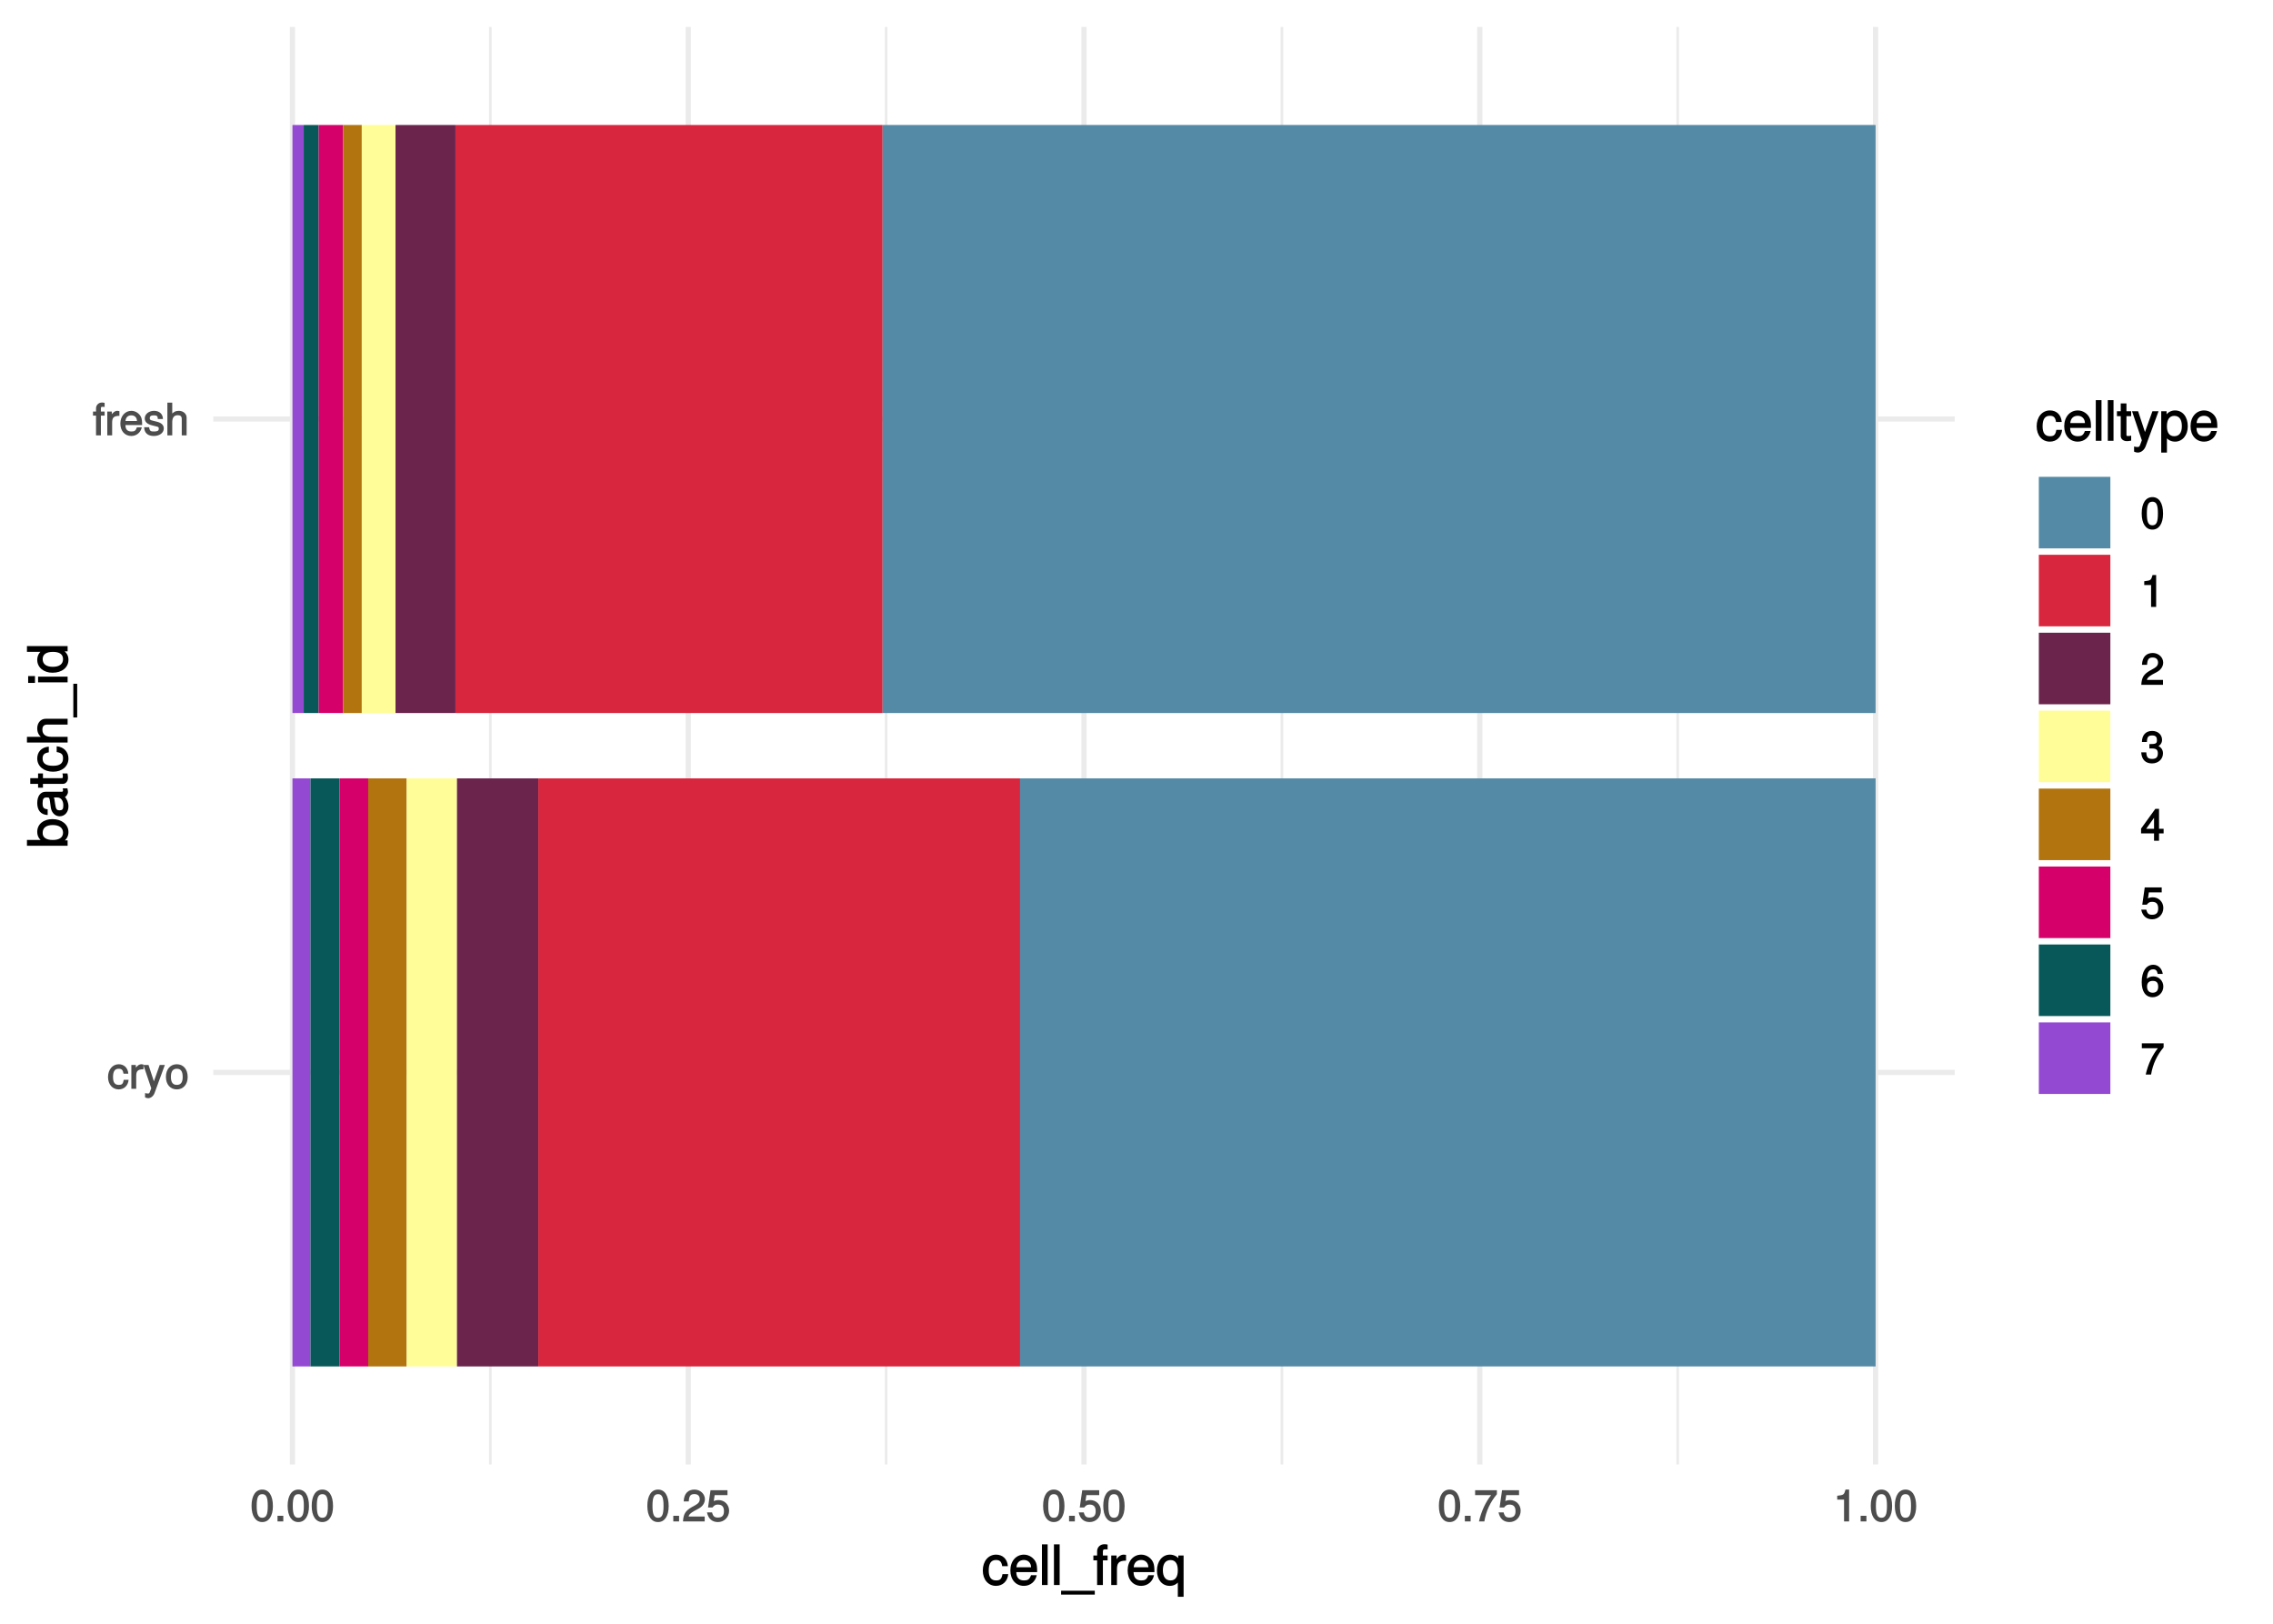
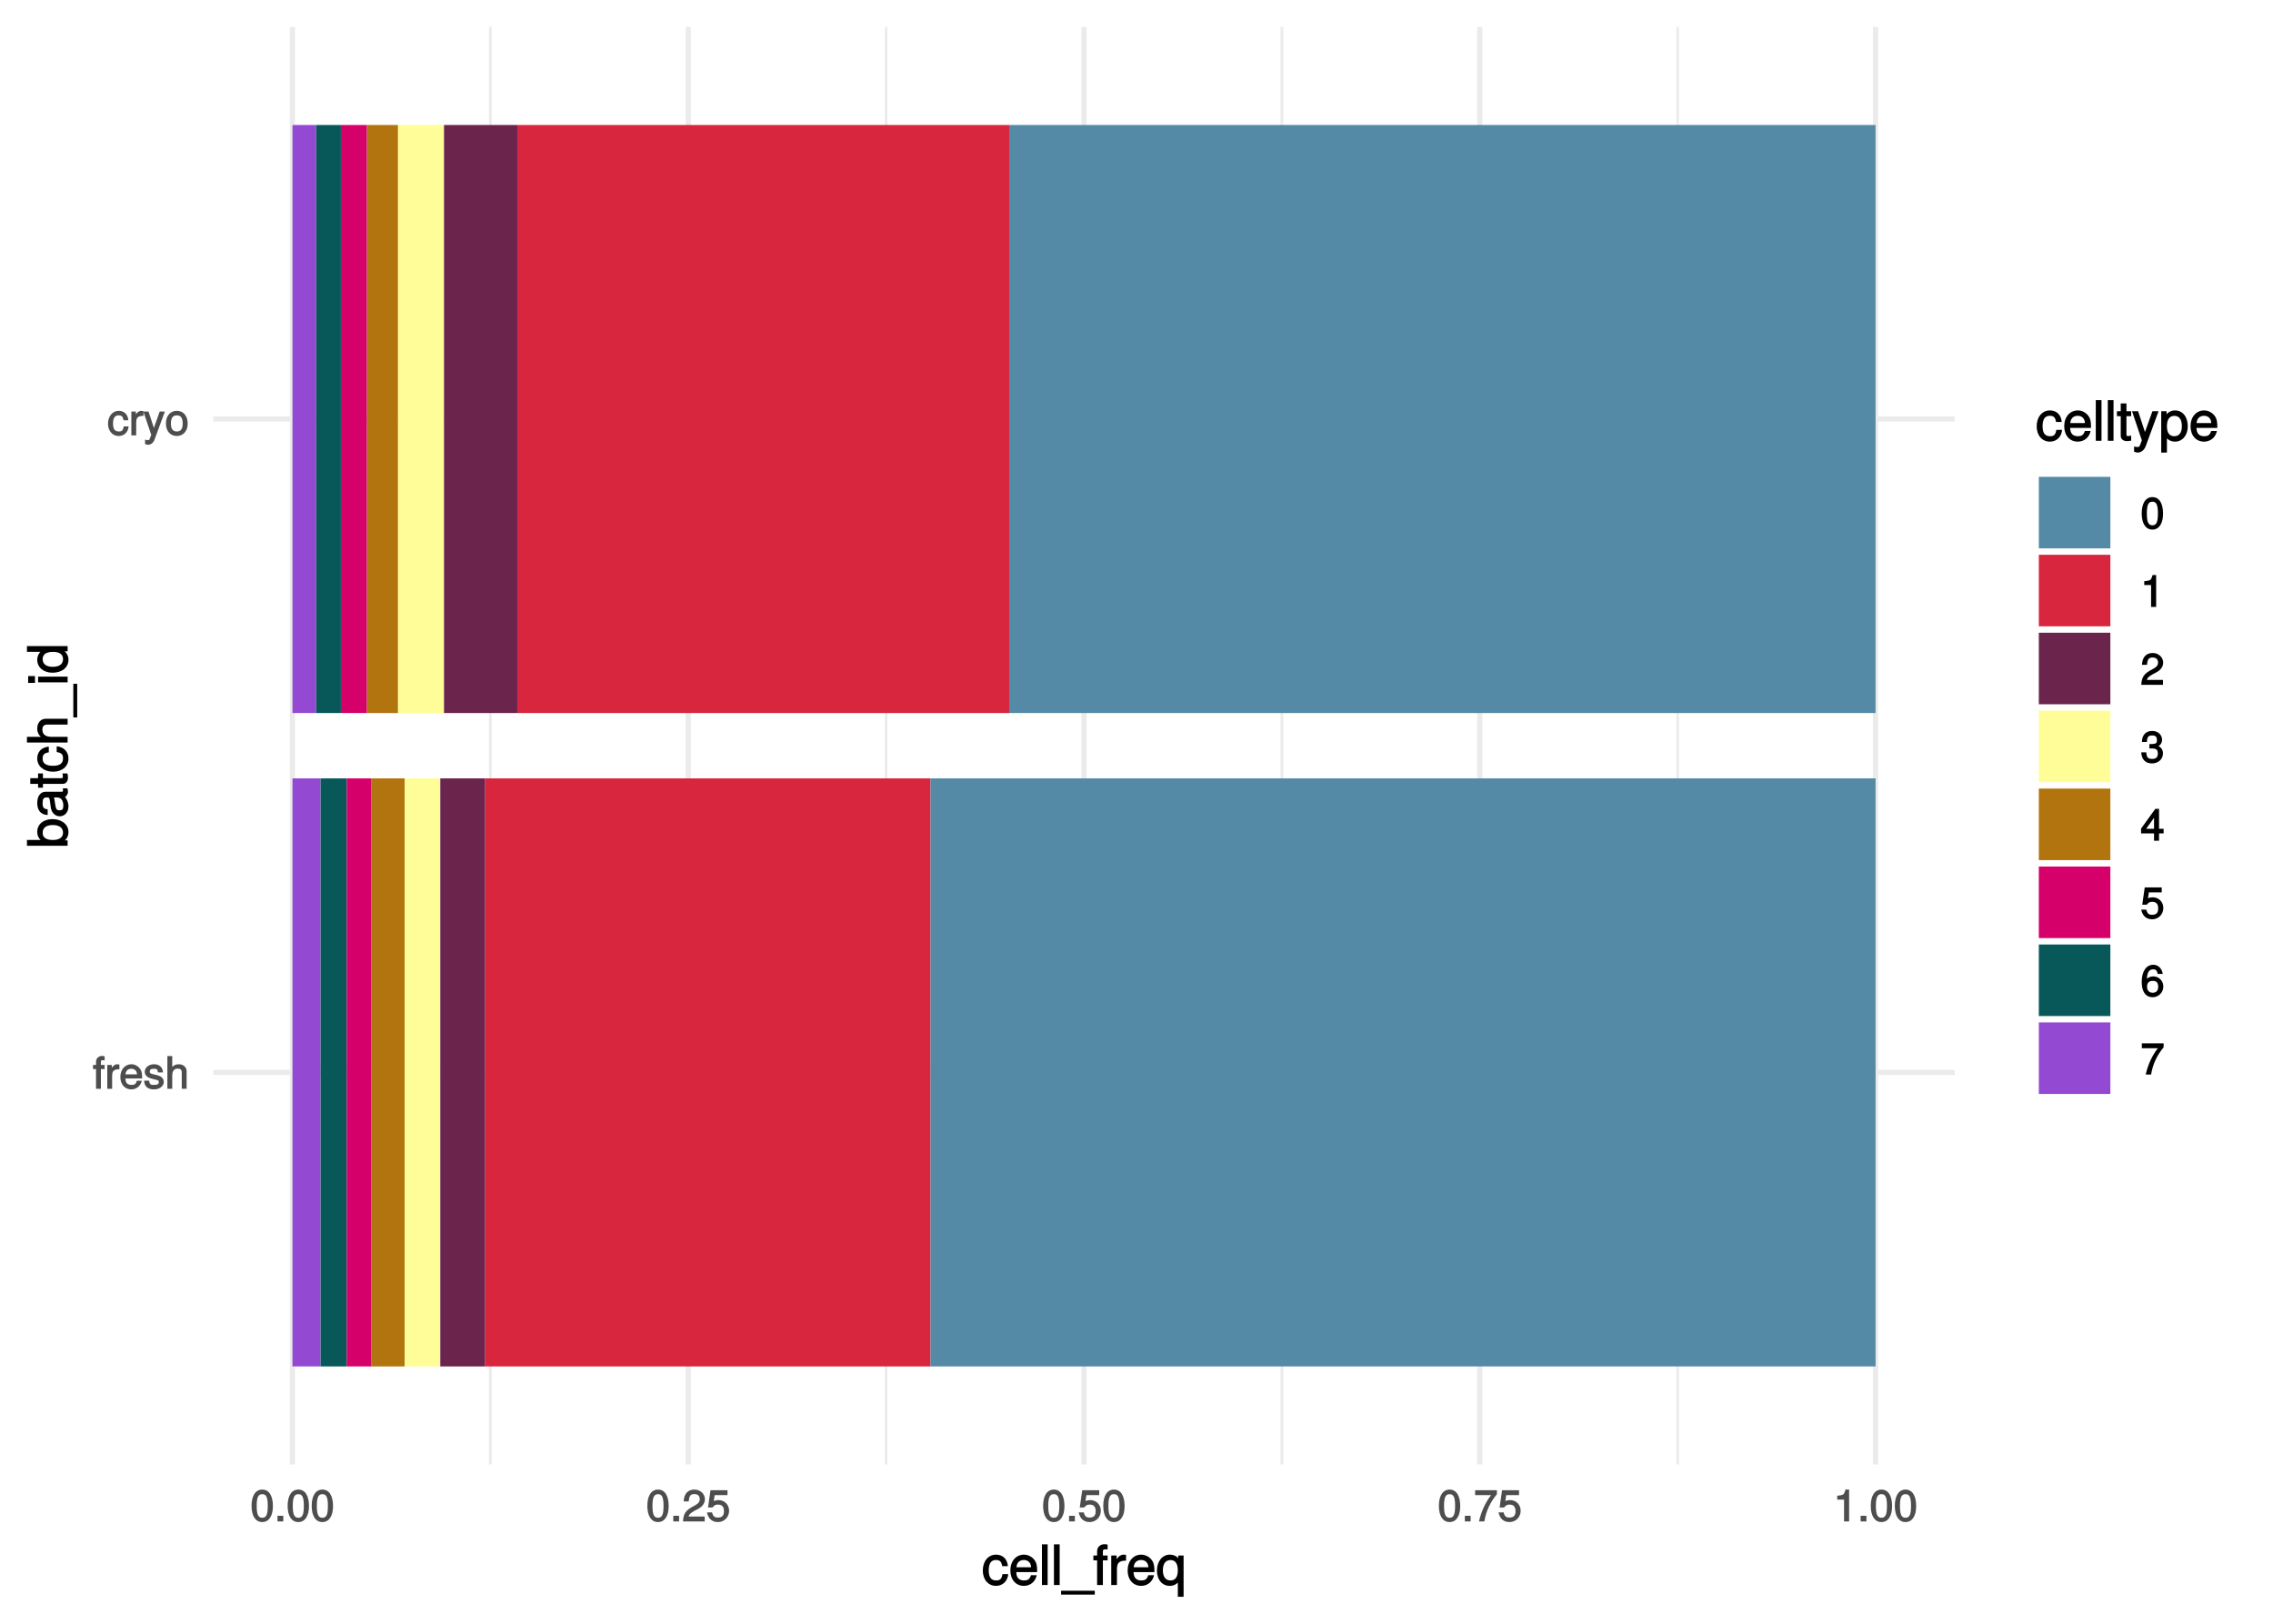
<svg xmlns="http://www.w3.org/2000/svg" xmlns:xlink="http://www.w3.org/1999/xlink" width="504pt" height="360pt" viewBox="0 0 504 360" version="1.1">
  <defs>
    <g>
      <symbol overflow="visible" id="glyph0-0">
        <path style="stroke:none;" d="" />
      </symbol>
      <symbol overflow="visible" id="glyph0-1">
-         <path style="stroke:none;" d="M 4.578 -1.984 L 3.641 -1.984 C 3.484 -1.047 3.219 -0.859 2.547 -0.859 C 1.656 -0.859 1.266 -1.406 1.266 -2.594 C 1.266 -3.844 1.656 -4.438 2.516 -4.438 C 3.188 -4.438 3.469 -4.156 3.594 -3.344 L 4.656 -3.344 C 4.562 -4.688 3.656 -5.438 2.531 -5.438 C 1.188 -5.438 0.156 -4.266 0.156 -2.594 C 0.156 -0.969 1.156 0.141 2.516 0.141 C 3.719 0.141 4.609 -0.703 4.719 -1.984 Z M 4.578 -1.984 " />
+         <path style="stroke:none;" d="M 2.609 -4.5 L 2.609 -5.281 L 1.781 -5.281 L 1.781 -5.938 C 1.781 -6.281 1.828 -6.328 2.203 -6.328 C 2.266 -6.328 2.297 -6.328 2.609 -6.297 L 2.609 -7.203 C 2.297 -7.266 2.188 -7.281 2.031 -7.281 C 1.281 -7.281 0.703 -6.719 0.703 -6 L 0.703 -5.281 L 0.031 -5.281 L 0.031 -4.375 L 0.703 -4.375 L 0.703 0 L 1.781 0 L 1.781 -4.375 L 2.609 -4.375 Z M 2.609 -4.5 " />
      </symbol>
      <symbol overflow="visible" id="glyph0-2">
        <path style="stroke:none;" d="M 3.219 -4.453 L 3.219 -5.375 C 2.938 -5.422 2.875 -5.438 2.766 -5.438 C 2.25 -5.438 1.75 -5.078 1.297 -4.344 L 1.531 -4.234 L 1.531 -5.281 L 0.531 -5.281 L 0.531 0 L 1.609 0 L 1.609 -2.734 C 1.609 -3.859 1.844 -4.312 3.219 -4.328 Z M 3.219 -4.453 " />
      </symbol>
      <symbol overflow="visible" id="glyph0-3">
+         <path style="stroke:none;" d="M 5.062 -2.406 C 5.062 -3.141 5 -3.594 4.859 -3.969 C 4.531 -4.797 3.625 -5.438 2.688 -5.438 C 1.281 -5.438 0.234 -4.266 0.234 -2.609 C 0.234 -0.953 1.25 0.141 2.672 0.141 C 3.812 0.141 4.75 -0.641 4.984 -1.781 L 3.906 -1.781 C 3.641 -0.984 3.344 -0.859 2.703 -0.859 C 1.859 -0.859 1.375 -1.25 1.359 -2.281 L 5.062 -2.281 Z M 4.156 -3.031 C 4.156 -3.031 3.969 -3.172 3.969 -3.188 L 1.375 -3.188 C 1.438 -3.953 1.875 -4.438 2.672 -4.438 C 3.469 -4.438 3.922 -3.906 3.922 -3.125 Z M 4.156 -3.031 " />
+       </symbol>
+       <symbol overflow="visible" id="glyph0-4">
+         <path style="stroke:none;" d="M 4.531 -1.531 C 4.531 -2.281 3.984 -2.797 2.984 -3.031 L 2.219 -3.219 C 1.562 -3.375 1.422 -3.438 1.422 -3.797 C 1.422 -4.266 1.703 -4.438 2.344 -4.438 C 3 -4.438 3.188 -4.281 3.219 -3.625 L 4.344 -3.625 C 4.328 -4.734 3.547 -5.438 2.375 -5.438 C 1.203 -5.438 0.312 -4.688 0.312 -3.766 C 0.312 -2.969 0.859 -2.469 2.047 -2.188 L 2.797 -2 C 3.344 -1.875 3.422 -1.828 3.422 -1.469 C 3.422 -1 3.094 -0.859 2.391 -0.859 C 1.672 -0.859 1.406 -0.891 1.281 -1.797 L 0.172 -1.797 C 0.219 -0.5 1.016 0.141 2.328 0.141 C 3.594 0.141 4.531 -0.562 4.531 -1.531 Z M 4.531 -1.531 " />
+       </symbol>
+       <symbol overflow="visible" id="glyph0-5">
+         <path style="stroke:none;" d="M 4.797 -0.125 L 4.797 -3.922 C 4.797 -4.766 4.062 -5.438 3.078 -5.438 C 2.375 -5.438 1.828 -5.172 1.359 -4.562 L 1.609 -4.469 L 1.609 -7.25 L 0.531 -7.25 L 0.531 0 L 1.609 0 L 1.609 -2.891 C 1.609 -3.922 2 -4.469 2.828 -4.469 C 3.391 -4.469 3.719 -4.266 3.719 -3.609 L 3.719 0 L 4.797 0 Z M 4.797 -0.125 " />
+       </symbol>
+       <symbol overflow="visible" id="glyph0-6">
+         <path style="stroke:none;" d="M 4.578 -1.984 L 3.641 -1.984 C 3.484 -1.047 3.219 -0.859 2.547 -0.859 C 1.656 -0.859 1.266 -1.406 1.266 -2.594 C 1.266 -3.844 1.656 -4.438 2.516 -4.438 C 3.188 -4.438 3.469 -4.156 3.594 -3.344 L 4.656 -3.344 C 4.562 -4.688 3.656 -5.438 2.531 -5.438 C 1.188 -5.438 0.156 -4.266 0.156 -2.594 C 0.156 -0.969 1.156 0.141 2.516 0.141 C 3.719 0.141 4.609 -0.703 4.719 -1.984 Z M 4.578 -1.984 " />
+       </symbol>
+       <symbol overflow="visible" id="glyph0-7">
        <path style="stroke:none;" d="M 4.578 -5.281 L 3.625 -5.281 L 2.188 -1.234 L 2.469 -1.234 L 1.141 -5.281 L 0 -5.281 L 1.75 -0.109 L 1.438 0.688 C 1.312 1.047 1.281 1.047 0.938 1.047 C 0.828 1.047 0.688 1.031 0.375 0.953 L 0.375 1.906 C 0.578 2.016 0.844 2.094 1.062 2.094 C 1.625 2.094 2.219 1.656 2.484 0.938 L 4.766 -5.281 Z M 4.578 -5.281 " />
      </symbol>
-       <symbol overflow="visible" id="glyph0-4">
+       <symbol overflow="visible" id="glyph0-8">
        <path style="stroke:none;" d="M 5.031 -2.594 C 5.031 -4.344 4.062 -5.438 2.609 -5.438 C 1.203 -5.438 0.203 -4.328 0.203 -2.641 C 0.203 -0.953 1.188 0.141 2.625 0.141 C 4.031 0.141 5.031 -0.953 5.031 -2.594 Z M 3.922 -2.609 C 3.922 -1.422 3.5 -0.859 2.625 -0.859 C 1.734 -0.859 1.312 -1.422 1.312 -2.641 C 1.312 -3.844 1.734 -4.438 2.625 -4.438 C 3.516 -4.438 3.922 -3.859 3.922 -2.609 Z M 3.922 -2.609 " />
-       </symbol>
-       <symbol overflow="visible" id="glyph0-5">
-         <path style="stroke:none;" d="M 2.609 -4.5 L 2.609 -5.281 L 1.781 -5.281 L 1.781 -5.938 C 1.781 -6.281 1.828 -6.328 2.203 -6.328 C 2.266 -6.328 2.297 -6.328 2.609 -6.297 L 2.609 -7.203 C 2.297 -7.266 2.188 -7.281 2.031 -7.281 C 1.281 -7.281 0.703 -6.719 0.703 -6 L 0.703 -5.281 L 0.031 -5.281 L 0.031 -4.375 L 0.703 -4.375 L 0.703 0 L 1.781 0 L 1.781 -4.375 L 2.609 -4.375 Z M 2.609 -4.5 " />
-       </symbol>
-       <symbol overflow="visible" id="glyph0-6">
-         <path style="stroke:none;" d="M 5.062 -2.406 C 5.062 -3.141 5 -3.594 4.859 -3.969 C 4.531 -4.797 3.625 -5.438 2.688 -5.438 C 1.281 -5.438 0.234 -4.266 0.234 -2.609 C 0.234 -0.953 1.25 0.141 2.672 0.141 C 3.812 0.141 4.75 -0.641 4.984 -1.781 L 3.906 -1.781 C 3.641 -0.984 3.344 -0.859 2.703 -0.859 C 1.859 -0.859 1.375 -1.25 1.359 -2.281 L 5.062 -2.281 Z M 4.156 -3.031 C 4.156 -3.031 3.969 -3.172 3.969 -3.188 L 1.375 -3.188 C 1.438 -3.953 1.875 -4.438 2.672 -4.438 C 3.469 -4.438 3.922 -3.906 3.922 -3.125 Z M 4.156 -3.031 " />
-       </symbol>
-       <symbol overflow="visible" id="glyph0-7">
-         <path style="stroke:none;" d="M 4.531 -1.531 C 4.531 -2.281 3.984 -2.797 2.984 -3.031 L 2.219 -3.219 C 1.562 -3.375 1.422 -3.438 1.422 -3.797 C 1.422 -4.266 1.703 -4.438 2.344 -4.438 C 3 -4.438 3.188 -4.281 3.219 -3.625 L 4.344 -3.625 C 4.328 -4.734 3.547 -5.438 2.375 -5.438 C 1.203 -5.438 0.312 -4.688 0.312 -3.766 C 0.312 -2.969 0.859 -2.469 2.047 -2.188 L 2.797 -2 C 3.344 -1.875 3.422 -1.828 3.422 -1.469 C 3.422 -1 3.094 -0.859 2.391 -0.859 C 1.672 -0.859 1.406 -0.891 1.281 -1.797 L 0.172 -1.797 C 0.219 -0.5 1.016 0.141 2.328 0.141 C 3.594 0.141 4.531 -0.562 4.531 -1.531 Z M 4.531 -1.531 " />
-       </symbol>
-       <symbol overflow="visible" id="glyph0-8">
-         <path style="stroke:none;" d="M 4.797 -0.125 L 4.797 -3.922 C 4.797 -4.766 4.062 -5.438 3.078 -5.438 C 2.375 -5.438 1.828 -5.172 1.359 -4.562 L 1.609 -4.469 L 1.609 -7.25 L 0.531 -7.25 L 0.531 0 L 1.609 0 L 1.609 -2.891 C 1.609 -3.922 2 -4.469 2.828 -4.469 C 3.391 -4.469 3.719 -4.266 3.719 -3.609 L 3.719 0 L 4.797 0 Z M 4.797 -0.125 " />
      </symbol>
      <symbol overflow="visible" id="glyph0-9">
        <path style="stroke:none;" d="M 5 -3.391 C 5 -5.75 4.109 -7.062 2.641 -7.062 C 1.172 -7.062 0.266 -5.734 0.266 -3.453 C 0.266 -1.156 1.188 0.141 2.641 0.141 C 4.078 0.141 5 -1.156 5 -3.391 Z M 3.859 -3.469 C 3.859 -1.547 3.562 -0.812 2.625 -0.812 C 1.734 -0.812 1.406 -1.578 1.406 -3.438 C 1.406 -5.312 1.734 -6.047 2.641 -6.047 C 3.547 -6.047 3.859 -5.297 3.859 -3.469 Z M 3.859 -3.469 " />
      </symbol>
      <symbol overflow="visible" id="glyph0-10">
        <path style="stroke:none;" d="M 1.969 -0.125 L 1.969 -1.25 L 0.688 -1.25 L 0.688 0 L 1.969 0 Z M 1.969 -0.125 " />
      </symbol>
      <symbol overflow="visible" id="glyph0-11">
        <path style="stroke:none;" d="M 5.031 -4.938 C 5.031 -6.078 4.016 -7.062 2.719 -7.062 C 1.328 -7.062 0.391 -6.219 0.328 -4.438 L 1.453 -4.438 C 1.531 -5.703 1.859 -6.062 2.703 -6.062 C 3.469 -6.062 3.891 -5.641 3.891 -4.906 C 3.891 -4.375 3.609 -4.016 3.016 -3.672 L 2.125 -3.172 C 0.703 -2.359 0.266 -1.625 0.172 0 L 4.984 0 L 4.984 -1.094 L 1.422 -1.094 C 1.5 -1.516 1.766 -1.781 2.594 -2.281 L 3.562 -2.797 C 4.516 -3.297 5.031 -4.094 5.031 -4.938 Z M 5.031 -4.938 " />
      </symbol>
      <symbol overflow="visible" id="glyph0-12">
        <path style="stroke:none;" d="M 5.062 -2.375 C 5.062 -3.719 4.031 -4.734 2.719 -4.734 C 2.25 -4.734 1.75 -4.578 1.656 -4.5 L 1.859 -5.828 L 4.703 -5.828 L 4.703 -6.922 L 0.938 -6.922 L 0.391 -3.094 L 1.375 -3.094 C 1.812 -3.609 2.047 -3.734 2.578 -3.734 C 3.484 -3.734 3.922 -3.266 3.922 -2.266 C 3.922 -1.281 3.484 -0.859 2.578 -0.859 C 1.828 -0.859 1.516 -1.109 1.281 -2 L 0.156 -2 C 0.469 -0.516 1.375 0.141 2.594 0.141 C 3.969 0.141 5.062 -0.938 5.062 -2.375 Z M 5.062 -2.375 " />
      </symbol>
      <symbol overflow="visible" id="glyph0-13">
        <path style="stroke:none;" d="M 5.125 -6.078 L 5.125 -6.922 L 0.297 -6.922 L 0.297 -5.828 L 3.844 -5.828 C 2.656 -4.344 1.656 -2.25 1.156 0 L 2.344 0 C 2.734 -2.328 3.656 -4.281 5.125 -6.031 Z M 5.125 -6.078 " />
      </symbol>
      <symbol overflow="visible" id="glyph0-14">
        <path style="stroke:none;" d="M 3.469 -0.125 L 3.469 -7.062 L 2.672 -7.062 C 2.328 -5.875 2.281 -5.875 0.828 -5.688 L 0.828 -4.844 L 2.344 -4.844 L 2.344 0 L 3.469 0 Z M 3.469 -0.125 " />
      </symbol>
      <symbol overflow="visible" id="glyph0-15">
        <path style="stroke:none;" d="M 4.984 -2.094 C 4.984 -2.922 4.516 -3.547 3.703 -3.812 L 3.703 -3.562 C 4.344 -3.812 4.781 -4.375 4.781 -5.062 C 4.781 -6.219 3.875 -7.062 2.578 -7.062 C 1.203 -7.062 0.328 -6.172 0.312 -4.609 L 1.422 -4.609 C 1.453 -5.734 1.734 -6.062 2.594 -6.062 C 3.344 -6.062 3.641 -5.75 3.641 -5.031 C 3.641 -4.297 3.469 -4.141 1.969 -4.141 L 1.969 -3.172 L 2.578 -3.172 C 3.516 -3.172 3.844 -2.844 3.844 -2.094 C 3.844 -1.234 3.469 -0.859 2.578 -0.859 C 1.656 -0.859 1.344 -1.188 1.281 -2.312 L 0.156 -2.312 C 0.266 -0.656 1.156 0.141 2.547 0.141 C 3.953 0.141 4.984 -0.812 4.984 -2.094 Z M 4.984 -2.094 " />
      </symbol>
      <symbol overflow="visible" id="glyph0-16">
        <path style="stroke:none;" d="M 5.125 -1.75 L 5.125 -2.641 L 4.109 -2.641 L 4.109 -7.062 L 3.281 -7.062 L 0.125 -2.688 L 0.125 -1.625 L 3 -1.625 L 3 0 L 4.109 0 L 4.109 -1.625 L 5.125 -1.625 Z M 3.141 -2.641 L 1.25 -2.641 L 3.234 -5.406 L 3 -5.484 L 3 -2.641 Z M 3.141 -2.641 " />
      </symbol>
      <symbol overflow="visible" id="glyph0-17">
        <path style="stroke:none;" d="M 5.062 -2.234 C 5.062 -3.5 4.062 -4.484 2.844 -4.484 C 2.172 -4.484 1.531 -4.188 1.172 -3.688 L 1.406 -3.594 C 1.422 -5.25 1.828 -6.047 2.797 -6.047 C 3.391 -6.047 3.656 -5.797 3.812 -5.031 L 4.938 -5.031 C 4.75 -6.266 3.891 -7.062 2.844 -7.062 C 1.266 -7.062 0.266 -5.594 0.266 -3.219 C 0.266 -1.109 1.141 0.141 2.703 0.141 C 3.984 0.141 5.062 -0.906 5.062 -2.234 Z M 3.922 -2.172 C 3.922 -1.312 3.484 -0.859 2.703 -0.859 C 1.922 -0.859 1.453 -1.344 1.453 -2.219 C 1.453 -3.062 1.906 -3.484 2.734 -3.484 C 3.547 -3.484 3.922 -3.078 3.922 -2.172 Z M 3.922 -2.172 " />
      </symbol>
      <symbol overflow="visible" id="glyph1-0">
        <path style="stroke:none;" d="" />
      </symbol>
      <symbol overflow="visible" id="glyph1-1">
        <path style="stroke:none;" d="M 5.719 -2.422 L 4.594 -2.422 C 4.406 -1.281 4.031 -1.016 3.188 -1.016 C 2.078 -1.016 1.547 -1.734 1.547 -3.219 C 1.547 -4.781 2.062 -5.547 3.156 -5.547 C 4 -5.547 4.375 -5.188 4.531 -4.172 L 5.797 -4.172 C 5.656 -5.844 4.578 -6.734 3.172 -6.734 C 1.469 -6.734 0.234 -5.297 0.234 -3.219 C 0.234 -1.188 1.453 0.188 3.156 0.188 C 4.656 0.188 5.734 -0.859 5.875 -2.422 Z M 5.719 -2.422 " />
      </symbol>
      <symbol overflow="visible" id="glyph1-2">
        <path style="stroke:none;" d="M 6.281 -2.984 C 6.281 -3.906 6.219 -4.469 6.031 -4.938 C 5.625 -5.969 4.531 -6.734 3.359 -6.734 C 1.609 -6.734 0.344 -5.297 0.344 -3.234 C 0.344 -1.172 1.578 0.188 3.344 0.188 C 4.781 0.188 5.906 -0.766 6.188 -2.172 L 4.922 -2.172 C 4.594 -1.219 4.172 -1.016 3.375 -1.016 C 2.328 -1.016 1.688 -1.547 1.656 -2.859 L 6.281 -2.859 Z M 5.188 -3.781 C 5.188 -3.781 4.984 -3.922 4.984 -3.938 L 1.688 -3.938 C 1.766 -4.922 2.344 -5.547 3.344 -5.547 C 4.328 -5.547 4.938 -4.859 4.938 -3.875 Z M 5.188 -3.781 " />
      </symbol>
      <symbol overflow="visible" id="glyph1-3">
        <path style="stroke:none;" d="M 1.938 -0.125 L 1.938 -9.016 L 0.672 -9.016 L 0.672 0 L 1.938 0 Z M 1.938 -0.125 " />
      </symbol>
      <symbol overflow="visible" id="glyph1-4">
        <path style="stroke:none;" d="M 7.062 1.984 L 7.062 1.266 L -0.406 1.266 L -0.406 2.125 L 7.062 2.125 Z M 7.062 1.984 " />
      </symbol>
      <symbol overflow="visible" id="glyph1-5">
        <path style="stroke:none;" d="M 3.234 -5.609 L 3.234 -6.547 L 2.188 -6.547 L 2.188 -7.406 C 2.188 -7.828 2.297 -7.906 2.75 -7.906 C 2.828 -7.906 2.875 -7.906 3.234 -7.891 L 3.234 -8.969 C 2.875 -9.031 2.734 -9.047 2.531 -9.047 C 1.609 -9.047 0.906 -8.391 0.906 -7.484 L 0.906 -6.547 L 0.078 -6.547 L 0.078 -5.469 L 0.906 -5.469 L 0.906 0 L 2.188 0 L 2.188 -5.469 L 3.234 -5.469 Z M 3.234 -5.609 " />
      </symbol>
      <symbol overflow="visible" id="glyph1-6">
        <path style="stroke:none;" d="M 3.984 -5.547 L 3.984 -6.688 C 3.688 -6.719 3.594 -6.734 3.469 -6.734 C 2.812 -6.734 2.219 -6.312 1.641 -5.375 L 1.891 -5.281 L 1.891 -6.547 L 0.703 -6.547 L 0.703 0 L 1.969 0 L 1.969 -3.391 C 1.969 -4.812 2.297 -5.391 3.984 -5.406 Z M 3.984 -5.547 " />
      </symbol>
      <symbol overflow="visible" id="glyph1-7">
        <path style="stroke:none;" d="M 6.078 2.484 L 6.078 -6.547 L 4.906 -6.547 L 4.906 -5.578 L 5.141 -5.672 C 4.688 -6.344 3.875 -6.734 3.047 -6.734 C 1.391 -6.734 0.172 -5.297 0.172 -3.203 C 0.172 -1.156 1.344 0.188 3 0.188 C 3.875 0.188 4.578 -0.172 5.047 -0.859 L 4.797 -0.953 L 4.797 2.609 L 6.078 2.609 Z M 4.797 -3.234 C 4.797 -1.797 4.25 -1.016 3.188 -1.016 C 2.094 -1.016 1.484 -1.812 1.484 -3.281 C 1.484 -4.734 2.094 -5.531 3.188 -5.531 C 4.266 -5.531 4.797 -4.703 4.797 -3.234 Z M 4.797 -3.234 " />
      </symbol>
      <symbol overflow="visible" id="glyph1-8">
        <path style="stroke:none;" d="M 3.188 -0.125 L 3.188 -1.156 C 2.922 -1.062 2.766 -1.062 2.562 -1.062 C 2.141 -1.062 2.141 -1.047 2.141 -1.484 L 2.141 -5.469 L 3.188 -5.469 L 3.188 -6.547 L 2.141 -6.547 L 2.141 -8.281 L 0.875 -8.281 L 0.875 -6.547 L 0.031 -6.547 L 0.031 -5.469 L 0.875 -5.469 L 0.875 -1.047 C 0.875 -0.406 1.453 0.078 2.234 0.078 C 2.469 0.078 2.719 0.062 3.188 -0.031 Z M 3.188 -0.125 " />
      </symbol>
      <symbol overflow="visible" id="glyph1-9">
        <path style="stroke:none;" d="M 5.734 -6.547 L 4.562 -6.547 L 2.766 -1.531 L 3.047 -1.531 L 1.391 -6.547 L 0.047 -6.547 L 2.219 -0.109 L 1.844 0.891 C 1.672 1.328 1.609 1.375 1.172 1.375 C 1.031 1.375 0.859 1.344 0.5 1.266 L 0.5 2.406 C 0.75 2.531 1.062 2.609 1.312 2.609 C 2.031 2.609 2.734 2.094 3.078 1.188 L 5.922 -6.547 Z M 5.734 -6.547 " />
      </symbol>
      <symbol overflow="visible" id="glyph1-10">
        <path style="stroke:none;" d="M 6.406 -3.219 C 6.406 -5.328 5.25 -6.734 3.578 -6.734 C 2.719 -6.734 1.938 -6.312 1.469 -5.562 L 1.703 -5.469 L 1.703 -6.547 L 0.516 -6.547 L 0.516 2.609 L 1.781 2.609 L 1.781 -0.891 L 1.547 -0.797 C 2.078 -0.141 2.766 0.188 3.594 0.188 C 5.203 0.188 6.406 -1.219 6.406 -3.219 Z M 5.094 -3.234 C 5.094 -1.812 4.5 -1.016 3.406 -1.016 C 2.359 -1.016 1.781 -1.75 1.781 -3.234 C 1.781 -4.703 2.359 -5.531 3.406 -5.531 C 4.516 -5.531 5.094 -4.734 5.094 -3.234 Z M 5.094 -3.234 " />
      </symbol>
      <symbol overflow="visible" id="glyph2-0">
        <path style="stroke:none;" d="" />
      </symbol>
      <symbol overflow="visible" id="glyph2-1">
        <path style="stroke:none;" d="M -3.344 -6.406 C -5.391 -6.406 -6.734 -5.25 -6.734 -3.594 C -6.734 -2.719 -6.375 -2 -5.656 -1.531 L -5.562 -1.781 L -9.016 -1.781 L -9.016 -0.5 L 0 -0.5 L 0 -1.688 L -1.031 -1.688 L -0.938 -1.438 C -0.203 -1.922 0.188 -2.656 0.188 -3.547 C 0.188 -5.203 -1.312 -6.406 -3.344 -6.406 Z M -3.281 -5.094 C -1.859 -5.094 -1.016 -4.484 -1.016 -3.391 C -1.016 -2.344 -1.844 -1.781 -3.281 -1.781 C -4.75 -1.781 -5.578 -2.344 -5.531 -3.391 C -5.531 -4.516 -4.688 -5.094 -3.281 -5.094 Z M -3.281 -5.094 " />
      </symbol>
      <symbol overflow="visible" id="glyph2-2">
        <path style="stroke:none;" d="M -0.156 -6.547 L -1.078 -6.547 C -1.016 -6.312 -1.016 -6.266 -1.016 -6.203 C -1.016 -5.859 -1.062 -5.797 -1.375 -5.797 L -4.891 -5.797 C -6 -5.797 -6.734 -4.844 -6.734 -3.297 C -6.734 -1.781 -6.016 -0.703 -4.422 -0.641 L -4.422 -1.906 C -5.328 -2 -5.547 -2.328 -5.547 -3.266 C -5.547 -4.156 -5.344 -4.531 -4.734 -4.531 L -4.469 -4.531 C -4.062 -4.531 -4.016 -4.422 -3.906 -3.625 C -3.734 -2.203 -3.688 -1.984 -3.531 -1.609 C -3.234 -0.875 -2.531 -0.359 -1.766 -0.359 C -0.625 -0.359 0.188 -1.297 0.188 -2.562 C 0.188 -3.375 -0.188 -4.25 -0.594 -4.625 C -0.391 -4.672 0.078 -5.25 0.078 -5.734 C 0.078 -5.938 0.062 -6.094 -0.047 -6.547 Z M -2.297 -4.531 C -1.406 -4.531 -0.953 -3.75 -0.953 -2.781 C -0.953 -2 -1.109 -1.688 -1.781 -1.688 C -2.453 -1.688 -2.609 -1.984 -2.766 -3.062 C -2.906 -4.109 -2.953 -4.328 -3.031 -4.531 Z M -2.297 -4.531 " />
      </symbol>
      <symbol overflow="visible" id="glyph2-3">
        <path style="stroke:none;" d="M -0.125 -3.188 L -1.156 -3.188 C -1.062 -2.922 -1.062 -2.766 -1.062 -2.562 C -1.062 -2.141 -1.047 -2.141 -1.484 -2.141 L -5.469 -2.141 L -5.469 -3.188 L -6.547 -3.188 L -6.547 -2.141 L -8.281 -2.141 L -8.281 -0.875 L -6.547 -0.875 L -6.547 -0.031 L -5.469 -0.031 L -5.469 -0.875 L -1.047 -0.875 C -0.406 -0.875 0.078 -1.453 0.078 -2.234 C 0.078 -2.469 0.062 -2.719 -0.031 -3.188 Z M -0.125 -3.188 " />
      </symbol>
      <symbol overflow="visible" id="glyph2-4">
        <path style="stroke:none;" d="M -2.422 -5.719 L -2.422 -4.594 C -1.281 -4.406 -1.016 -4.031 -1.016 -3.188 C -1.016 -2.078 -1.734 -1.547 -3.219 -1.547 C -4.781 -1.547 -5.547 -2.062 -5.547 -3.156 C -5.547 -4 -5.188 -4.375 -4.172 -4.531 L -4.172 -5.797 C -5.844 -5.656 -6.734 -4.578 -6.734 -3.172 C -6.734 -1.469 -5.297 -0.234 -3.219 -0.234 C -1.188 -0.234 0.188 -1.453 0.188 -3.156 C 0.188 -4.656 -0.859 -5.734 -2.422 -5.875 Z M -2.422 -5.719 " />
      </symbol>
      <symbol overflow="visible" id="glyph2-5">
        <path style="stroke:none;" d="M -0.125 -5.969 L -4.891 -5.969 C -5.938 -5.969 -6.734 -5.078 -6.734 -3.859 C -6.734 -2.969 -6.422 -2.312 -5.656 -1.734 L -5.562 -1.969 L -9.016 -1.969 L -9.016 -0.703 L 0 -0.703 L 0 -1.969 L -3.594 -1.969 C -4.891 -1.969 -5.594 -2.516 -5.594 -3.547 C -5.594 -4.25 -5.312 -4.688 -4.484 -4.688 L 0 -4.688 L 0 -5.969 Z M -0.125 -5.969 " />
      </symbol>
      <symbol overflow="visible" id="glyph2-6">
        <path style="stroke:none;" d="M 1.984 -7.062 L 1.266 -7.062 L 1.266 0.406 L 2.125 0.406 L 2.125 -7.062 Z M 1.984 -7.062 " />
      </symbol>
      <symbol overflow="visible" id="glyph2-7">
        <path style="stroke:none;" d="M -0.125 -1.969 L -6.547 -1.969 L -6.547 -0.703 L 0 -0.703 L 0 -1.969 Z M -7.375 -2.094 L -8.75 -2.094 L -8.75 -0.578 L -7.234 -0.578 L -7.234 -2.094 Z M -7.375 -2.094 " />
      </symbol>
      <symbol overflow="visible" id="glyph2-8">
        <path style="stroke:none;" d="M -0.125 -6.078 L -9.016 -6.078 L -9.016 -4.797 L -5.625 -4.797 L -5.719 -5.047 C -6.359 -4.625 -6.734 -3.859 -6.734 -3.016 C -6.734 -1.375 -5.344 -0.172 -3.344 -0.172 C -1.219 -0.172 0.188 -1.359 0.188 -3.047 C 0.188 -3.906 -0.188 -4.609 -0.953 -5.141 L -1.062 -4.906 L 0 -4.906 L 0 -6.078 Z M -3.25 -4.797 C -1.797 -4.797 -1.016 -4.25 -1.016 -3.188 C -1.016 -2.094 -1.812 -1.484 -3.281 -1.484 C -4.734 -1.484 -5.531 -2.094 -5.531 -3.188 C -5.531 -4.266 -4.703 -4.797 -3.25 -4.797 Z M -3.25 -4.797 " />
      </symbol>
    </g>
    <clipPath id="clip1">
      <path d="M 108 5.977 L 110 5.977 L 110 324.684 L 108 324.684 Z M 108 5.977 " />
    </clipPath>
    <clipPath id="clip2">
      <path d="M 196 5.977 L 197 5.977 L 197 324.684 L 196 324.684 Z M 196 5.977 " />
    </clipPath>
    <clipPath id="clip3">
      <path d="M 283 5.977 L 285 5.977 L 285 324.684 L 283 324.684 Z M 283 5.977 " />
    </clipPath>
    <clipPath id="clip4">
      <path d="M 371 5.977 L 373 5.977 L 373 324.684 L 371 324.684 Z M 371 5.977 " />
    </clipPath>
    <clipPath id="clip5">
      <path d="M 47.297 237 L 433.43 237 L 433.43 239 L 47.297 239 Z M 47.297 237 " />
    </clipPath>
    <clipPath id="clip6">
      <path d="M 47.297 92 L 433.43 92 L 433.43 94 L 47.297 94 Z M 47.297 92 " />
    </clipPath>
    <clipPath id="clip7">
      <path d="M 64 5.977 L 66 5.977 L 66 324.684 L 64 324.684 Z M 64 5.977 " />
    </clipPath>
    <clipPath id="clip8">
      <path d="M 152 5.977 L 154 5.977 L 154 324.684 L 152 324.684 Z M 152 5.977 " />
    </clipPath>
    <clipPath id="clip9">
      <path d="M 239 5.977 L 241 5.977 L 241 324.684 L 239 324.684 Z M 239 5.977 " />
    </clipPath>
    <clipPath id="clip10">
      <path d="M 327 5.977 L 329 5.977 L 329 324.684 L 327 324.684 Z M 327 5.977 " />
    </clipPath>
    <clipPath id="clip11">
      <path d="M 415 5.977 L 417 5.977 L 417 324.684 L 415 324.684 Z M 415 5.977 " />
    </clipPath>
  </defs>
  <g id="surface446">
    <rect x="0" y="0" width="504" height="360" style="fill:rgb(100%,100%,100%);fill-opacity:1;stroke:none;" />
    <g clip-path="url(#clip1)" clip-rule="nonzero">
      <path style="fill:none;stroke-width:0.582;stroke-linecap:butt;stroke-linejoin:round;stroke:rgb(92.157%,92.157%,92.157%);stroke-opacity:1;stroke-miterlimit:10;" d="M 108.727 324.684 L 108.727 5.977 " />
    </g>
    <g clip-path="url(#clip2)" clip-rule="nonzero">
      <path style="fill:none;stroke-width:0.582;stroke-linecap:butt;stroke-linejoin:round;stroke:rgb(92.157%,92.157%,92.157%);stroke-opacity:1;stroke-miterlimit:10;" d="M 196.484 324.684 L 196.484 5.977 " />
    </g>
    <g clip-path="url(#clip3)" clip-rule="nonzero">
      <path style="fill:none;stroke-width:0.582;stroke-linecap:butt;stroke-linejoin:round;stroke:rgb(92.157%,92.157%,92.157%);stroke-opacity:1;stroke-miterlimit:10;" d="M 284.242 324.684 L 284.242 5.977 " />
    </g>
    <g clip-path="url(#clip4)" clip-rule="nonzero">
      <path style="fill:none;stroke-width:0.582;stroke-linecap:butt;stroke-linejoin:round;stroke:rgb(92.157%,92.157%,92.157%);stroke-opacity:1;stroke-miterlimit:10;" d="M 372 324.684 L 372 5.977 " />
    </g>
    <g clip-path="url(#clip5)" clip-rule="nonzero">
      <path style="fill:none;stroke-width:1.164;stroke-linecap:butt;stroke-linejoin:round;stroke:rgb(92.157%,92.157%,92.157%);stroke-opacity:1;stroke-miterlimit:10;" d="M 47.297 237.766 L 433.434 237.766 " />
    </g>
    <g clip-path="url(#clip6)" clip-rule="nonzero">
      <path style="fill:none;stroke-width:1.164;stroke-linecap:butt;stroke-linejoin:round;stroke:rgb(92.157%,92.157%,92.157%);stroke-opacity:1;stroke-miterlimit:10;" d="M 47.297 92.898 L 433.434 92.898 " />
    </g>
    <g clip-path="url(#clip7)" clip-rule="nonzero">
      <path style="fill:none;stroke-width:1.164;stroke-linecap:butt;stroke-linejoin:round;stroke:rgb(92.157%,92.157%,92.157%);stroke-opacity:1;stroke-miterlimit:10;" d="M 64.848 324.684 L 64.848 5.977 " />
    </g>
    <g clip-path="url(#clip8)" clip-rule="nonzero">
      <path style="fill:none;stroke-width:1.164;stroke-linecap:butt;stroke-linejoin:round;stroke:rgb(92.157%,92.157%,92.157%);stroke-opacity:1;stroke-miterlimit:10;" d="M 152.605 324.684 L 152.605 5.977 " />
    </g>
    <g clip-path="url(#clip9)" clip-rule="nonzero">
      <path style="fill:none;stroke-width:1.164;stroke-linecap:butt;stroke-linejoin:round;stroke:rgb(92.157%,92.157%,92.157%);stroke-opacity:1;stroke-miterlimit:10;" d="M 240.363 324.684 L 240.363 5.977 " />
    </g>
    <g clip-path="url(#clip10)" clip-rule="nonzero">
      <path style="fill:none;stroke-width:1.164;stroke-linecap:butt;stroke-linejoin:round;stroke:rgb(92.157%,92.157%,92.157%);stroke-opacity:1;stroke-miterlimit:10;" d="M 328.121 324.684 L 328.121 5.977 " />
    </g>
    <g clip-path="url(#clip11)" clip-rule="nonzero">
      <path style="fill:none;stroke-width:1.164;stroke-linecap:butt;stroke-linejoin:round;stroke:rgb(92.157%,92.157%,92.157%);stroke-opacity:1;stroke-miterlimit:10;" d="M 415.879 324.684 L 415.879 5.977 " />
    </g>
-     <path style=" stroke:none;fill-rule:nonzero;fill:rgb(58.039%,28.627%,82.353%);fill-opacity:1;" d="M 64.848 302.953 L 68.84 302.953 L 68.84 172.574 L 64.848 172.574 Z M 64.848 302.953 " />
-     <path style=" stroke:none;fill-rule:nonzero;fill:rgb(3.137%,34.51%,35.294%);fill-opacity:1;" d="M 68.84 302.953 L 75.309 302.953 L 75.309 172.574 L 68.84 172.574 Z M 68.84 302.953 " />
-     <path style=" stroke:none;fill-rule:nonzero;fill:rgb(83.529%,0%,41.569%);fill-opacity:1;" d="M 75.312 302.953 L 81.645 302.953 L 81.645 172.574 L 75.312 172.574 Z M 75.312 302.953 " />
-     <path style=" stroke:none;fill-rule:nonzero;fill:rgb(69.412%,45.49%,5.882%);fill-opacity:1;" d="M 81.645 302.953 L 90.18 302.953 L 90.18 172.574 L 81.645 172.574 Z M 81.645 302.953 " />
-     <path style=" stroke:none;fill-rule:nonzero;fill:rgb(100%,99.216%,59.608%);fill-opacity:1;" d="M 90.18 302.953 L 101.328 302.953 L 101.328 172.574 L 90.18 172.574 Z M 90.18 302.953 " />
-     <path style=" stroke:none;fill-rule:nonzero;fill:rgb(41.961%,14.118%,29.804%);fill-opacity:1;" d="M 101.328 302.953 L 119.363 302.953 L 119.363 172.574 L 101.328 172.574 Z M 101.328 302.953 " />
-     <path style=" stroke:none;fill-rule:nonzero;fill:rgb(84.314%,14.902%,23.922%);fill-opacity:1;" d="M 119.363 302.953 L 226.188 302.953 L 226.188 172.574 L 119.363 172.574 Z M 119.363 302.953 " />
-     <path style=" stroke:none;fill-rule:nonzero;fill:rgb(33.333%,54.118%,65.098%);fill-opacity:1;" d="M 226.188 302.953 L 415.883 302.953 L 415.883 172.574 L 226.188 172.574 Z M 226.188 302.953 " />
-     <path style=" stroke:none;fill-rule:nonzero;fill:rgb(58.039%,28.627%,82.353%);fill-opacity:1;" d="M 64.848 158.09 L 67.34 158.09 L 67.34 27.711 L 64.848 27.711 Z M 64.848 158.09 " />
-     <path style=" stroke:none;fill-rule:nonzero;fill:rgb(3.137%,34.51%,35.294%);fill-opacity:1;" d="M 67.344 158.09 L 70.668 158.09 L 70.668 27.711 L 67.344 27.711 Z M 67.344 158.09 " />
-     <path style=" stroke:none;fill-rule:nonzero;fill:rgb(83.529%,0%,41.569%);fill-opacity:1;" d="M 70.664 158.09 L 76.066 158.09 L 76.066 27.711 L 70.664 27.711 Z M 70.664 158.09 " />
-     <path style=" stroke:none;fill-rule:nonzero;fill:rgb(69.412%,45.49%,5.882%);fill-opacity:1;" d="M 76.066 158.09 L 80.219 158.09 L 80.219 27.711 L 76.066 27.711 Z M 76.066 158.09 " />
-     <path style=" stroke:none;fill-rule:nonzero;fill:rgb(100%,99.216%,59.608%);fill-opacity:1;" d="M 80.219 158.09 L 87.695 158.09 L 87.695 27.711 L 80.219 27.711 Z M 80.219 158.09 " />
-     <path style=" stroke:none;fill-rule:nonzero;fill:rgb(41.961%,14.118%,29.804%);fill-opacity:1;" d="M 87.699 158.09 L 100.992 158.09 L 100.992 27.711 L 87.699 27.711 Z M 87.699 158.09 " />
-     <path style=" stroke:none;fill-rule:nonzero;fill:rgb(84.314%,14.902%,23.922%);fill-opacity:1;" d="M 100.992 158.09 L 195.707 158.09 L 195.707 27.711 L 100.992 27.711 Z M 100.992 158.09 " />
-     <path style=" stroke:none;fill-rule:nonzero;fill:rgb(33.333%,54.118%,65.098%);fill-opacity:1;" d="M 195.707 158.09 L 415.879 158.09 L 415.879 27.711 L 195.707 27.711 Z M 195.707 158.09 " />
-     <g style="fill:rgb(30.196%,30.196%,30.196%);fill-opacity:1;">
-       <use xlink:href="#glyph0-1" x="23.797" y="241.391" />
-       <use xlink:href="#glyph0-2" x="28.594" y="241.391" />
-       <use xlink:href="#glyph0-3" x="31.788" y="241.391" />
-       <use xlink:href="#glyph0-4" x="36.585" y="241.391" />
-     </g>
-     <g style="fill:rgb(30.196%,30.196%,30.196%);fill-opacity:1;">
-       <use xlink:href="#glyph0-5" x="20.59" y="96.523" />
-       <use xlink:href="#glyph0-2" x="23.257" y="96.523" />
-       <use xlink:href="#glyph0-6" x="26.452" y="96.523" />
-       <use xlink:href="#glyph0-7" x="31.786" y="96.523" />
-       <use xlink:href="#glyph0-8" x="36.583" y="96.523" />
+     <path style=" stroke:none;fill-rule:nonzero;fill:rgb(58.039%,28.627%,82.353%);fill-opacity:1;" d="M 64.848 302.953 L 71.07 302.953 L 71.07 172.574 L 64.848 172.574 Z M 64.848 302.953 " />
+     <path style=" stroke:none;fill-rule:nonzero;fill:rgb(3.137%,34.51%,35.294%);fill-opacity:1;" d="M 71.074 302.953 L 76.883 302.953 L 76.883 172.574 L 71.074 172.574 Z M 71.074 302.953 " />
+     <path style=" stroke:none;fill-rule:nonzero;fill:rgb(83.529%,0%,41.569%);fill-opacity:1;" d="M 76.883 302.953 L 82.277 302.953 L 82.277 172.574 L 76.883 172.574 Z M 76.883 302.953 " />
+     <path style=" stroke:none;fill-rule:nonzero;fill:rgb(69.412%,45.49%,5.882%);fill-opacity:1;" d="M 82.277 302.953 L 89.746 302.953 L 89.746 172.574 L 82.277 172.574 Z M 82.277 302.953 " />
+     <path style=" stroke:none;fill-rule:nonzero;fill:rgb(100%,99.216%,59.608%);fill-opacity:1;" d="M 89.746 302.953 L 97.629 302.953 L 97.629 172.574 L 89.746 172.574 Z M 89.746 302.953 " />
+     <path style=" stroke:none;fill-rule:nonzero;fill:rgb(41.961%,14.118%,29.804%);fill-opacity:1;" d="M 97.629 302.953 L 107.586 302.953 L 107.586 172.574 L 97.629 172.574 Z M 97.629 302.953 " />
+     <path style=" stroke:none;fill-rule:nonzero;fill:rgb(84.314%,14.902%,23.922%);fill-opacity:1;" d="M 107.586 302.953 L 206.34 302.953 L 206.34 172.574 L 107.586 172.574 Z M 107.586 302.953 " />
+     <path style=" stroke:none;fill-rule:nonzero;fill:rgb(33.333%,54.118%,65.098%);fill-opacity:1;" d="M 206.34 302.953 L 415.879 302.953 L 415.879 172.574 L 206.34 172.574 Z M 206.34 302.953 " />
+     <path style=" stroke:none;fill-rule:nonzero;fill:rgb(58.039%,28.627%,82.353%);fill-opacity:1;" d="M 64.848 158.09 L 70.082 158.09 L 70.082 27.711 L 64.848 27.711 Z M 64.848 158.09 " />
+     <path style=" stroke:none;fill-rule:nonzero;fill:rgb(3.137%,34.51%,35.294%);fill-opacity:1;" d="M 70.082 158.09 L 75.59 158.09 L 75.59 27.711 L 70.082 27.711 Z M 70.082 158.09 " />
+     <path style=" stroke:none;fill-rule:nonzero;fill:rgb(83.529%,0%,41.569%);fill-opacity:1;" d="M 75.59 158.09 L 81.375 158.09 L 81.375 27.711 L 75.59 27.711 Z M 75.59 158.09 " />
+     <path style=" stroke:none;fill-rule:nonzero;fill:rgb(69.412%,45.49%,5.882%);fill-opacity:1;" d="M 81.375 158.09 L 88.262 158.09 L 88.262 27.711 L 81.375 27.711 Z M 81.375 158.09 " />
+     <path style=" stroke:none;fill-rule:nonzero;fill:rgb(100%,99.216%,59.608%);fill-opacity:1;" d="M 88.262 158.09 L 98.453 158.09 L 98.453 27.711 L 88.262 27.711 Z M 88.262 158.09 " />
+     <path style=" stroke:none;fill-rule:nonzero;fill:rgb(41.961%,14.118%,29.804%);fill-opacity:1;" d="M 98.453 158.09 L 114.703 158.09 L 114.703 27.711 L 98.453 27.711 Z M 98.453 158.09 " />
+     <path style=" stroke:none;fill-rule:nonzero;fill:rgb(84.314%,14.902%,23.922%);fill-opacity:1;" d="M 114.703 158.09 L 223.773 158.09 L 223.773 27.711 L 114.703 27.711 Z M 114.703 158.09 " />
+     <path style=" stroke:none;fill-rule:nonzero;fill:rgb(33.333%,54.118%,65.098%);fill-opacity:1;" d="M 223.77 158.09 L 415.879 158.09 L 415.879 27.711 L 223.77 27.711 Z M 223.77 158.09 " />
+     <g style="fill:rgb(30.196%,30.196%,30.196%);fill-opacity:1;">
+       <use xlink:href="#glyph0-1" x="20.59" y="241.391" />
+       <use xlink:href="#glyph0-2" x="23.257" y="241.391" />
+       <use xlink:href="#glyph0-3" x="26.452" y="241.391" />
+       <use xlink:href="#glyph0-4" x="31.786" y="241.391" />
+       <use xlink:href="#glyph0-5" x="36.583" y="241.391" />
+     </g>
+     <g style="fill:rgb(30.196%,30.196%,30.196%);fill-opacity:1;">
+       <use xlink:href="#glyph0-6" x="23.797" y="96.523" />
+       <use xlink:href="#glyph0-2" x="28.594" y="96.523" />
+       <use xlink:href="#glyph0-7" x="31.788" y="96.523" />
+       <use xlink:href="#glyph0-8" x="36.585" y="96.523" />
    </g>
    <g style="fill:rgb(30.196%,30.196%,30.196%);fill-opacity:1;">
      <use xlink:href="#glyph0-9" x="55.512" y="337.316" />
      <use xlink:href="#glyph0-10" x="60.846" y="337.316" />
      <use xlink:href="#glyph0-9" x="63.513" y="337.316" />
      <use xlink:href="#glyph0-9" x="68.847" y="337.316" />
    </g>
    <g style="fill:rgb(30.196%,30.196%,30.196%);fill-opacity:1;">
      <use xlink:href="#glyph0-9" x="143.27" y="337.316" />
      <use xlink:href="#glyph0-10" x="148.604" y="337.316" />
      <use xlink:href="#glyph0-11" x="151.271" y="337.316" />
      <use xlink:href="#glyph0-12" x="156.605" y="337.316" />
    </g>
    <g style="fill:rgb(30.196%,30.196%,30.196%);fill-opacity:1;">
      <use xlink:href="#glyph0-9" x="231.027" y="337.316" />
      <use xlink:href="#glyph0-10" x="236.361" y="337.316" />
      <use xlink:href="#glyph0-12" x="239.029" y="337.316" />
      <use xlink:href="#glyph0-9" x="244.363" y="337.316" />
    </g>
    <g style="fill:rgb(30.196%,30.196%,30.196%);fill-opacity:1;">
      <use xlink:href="#glyph0-9" x="318.785" y="337.316" />
      <use xlink:href="#glyph0-10" x="324.119" y="337.316" />
      <use xlink:href="#glyph0-13" x="326.786" y="337.316" />
      <use xlink:href="#glyph0-12" x="332.12" y="337.316" />
    </g>
    <g style="fill:rgb(30.196%,30.196%,30.196%);fill-opacity:1;">
      <use xlink:href="#glyph0-14" x="406.543" y="337.316" />
      <use xlink:href="#glyph0-10" x="411.877" y="337.316" />
      <use xlink:href="#glyph0-9" x="414.544" y="337.316" />
      <use xlink:href="#glyph0-9" x="419.878" y="337.316" />
    </g>
    <g style="fill:rgb(0%,0%,0%);fill-opacity:1;">
      <use xlink:href="#glyph1-1" x="217.688" y="351.414" />
      <use xlink:href="#glyph1-2" x="223.688" y="351.414" />
      <use xlink:href="#glyph1-3" x="230.36" y="351.414" />
      <use xlink:href="#glyph1-3" x="233.024" y="351.414" />
      <use xlink:href="#glyph1-4" x="235.688" y="351.414" />
      <use xlink:href="#glyph1-5" x="242.36" y="351.414" />
      <use xlink:href="#glyph1-6" x="245.696" y="351.414" />
      <use xlink:href="#glyph1-2" x="249.692" y="351.414" />
      <use xlink:href="#glyph1-7" x="256.364" y="351.414" />
    </g>
    <g style="fill:rgb(0%,0%,0%);fill-opacity:1;">
      <use xlink:href="#glyph2-1" x="14.992" y="188.012" />
      <use xlink:href="#glyph2-2" x="14.992" y="181.34" />
      <use xlink:href="#glyph2-3" x="14.992" y="174.668" />
      <use xlink:href="#glyph2-4" x="14.992" y="171.332" />
      <use xlink:href="#glyph2-5" x="14.992" y="165.332" />
      <use xlink:href="#glyph2-6" x="14.992" y="158.66" />
      <use xlink:href="#glyph2-7" x="14.992" y="151.987" />
      <use xlink:href="#glyph2-8" x="14.992" y="149.323" />
    </g>
    <g style="fill:rgb(0%,0%,0%);fill-opacity:1;">
      <use xlink:href="#glyph1-1" x="451.363" y="97.73" />
      <use xlink:href="#glyph1-2" x="457.363" y="97.73" />
      <use xlink:href="#glyph1-3" x="464.035" y="97.73" />
      <use xlink:href="#glyph1-3" x="466.699" y="97.73" />
      <use xlink:href="#glyph1-8" x="469.363" y="97.73" />
      <use xlink:href="#glyph1-9" x="472.699" y="97.73" />
      <use xlink:href="#glyph1-10" x="478.699" y="97.73" />
      <use xlink:href="#glyph1-2" x="485.372" y="97.73" />
    </g>
    <path style=" stroke:none;fill-rule:nonzero;fill:rgb(33.333%,54.118%,65.098%);fill-opacity:1;" d="M 452.074 121.582 L 467.938 121.582 L 467.938 105.719 L 452.074 105.719 Z M 452.074 121.582 " />
    <path style=" stroke:none;fill-rule:nonzero;fill:rgb(84.314%,14.902%,23.922%);fill-opacity:1;" d="M 452.074 138.863 L 467.938 138.863 L 467.938 123 L 452.074 123 Z M 452.074 138.863 " />
    <path style=" stroke:none;fill-rule:nonzero;fill:rgb(41.961%,14.118%,29.804%);fill-opacity:1;" d="M 452.074 156.145 L 467.938 156.145 L 467.938 140.281 L 452.074 140.281 Z M 452.074 156.145 " />
    <path style=" stroke:none;fill-rule:nonzero;fill:rgb(100%,99.216%,59.608%);fill-opacity:1;" d="M 452.074 173.426 L 467.938 173.426 L 467.938 157.562 L 452.074 157.562 Z M 452.074 173.426 " />
    <path style=" stroke:none;fill-rule:nonzero;fill:rgb(69.412%,45.49%,5.882%);fill-opacity:1;" d="M 452.074 190.703 L 467.938 190.703 L 467.938 174.84 L 452.074 174.84 Z M 452.074 190.703 " />
    <path style=" stroke:none;fill-rule:nonzero;fill:rgb(83.529%,0%,41.569%);fill-opacity:1;" d="M 452.074 207.984 L 467.938 207.984 L 467.938 192.121 L 452.074 192.121 Z M 452.074 207.984 " />
    <path style=" stroke:none;fill-rule:nonzero;fill:rgb(3.137%,34.51%,35.294%);fill-opacity:1;" d="M 452.074 225.266 L 467.938 225.266 L 467.938 209.402 L 452.074 209.402 Z M 452.074 225.266 " />
    <path style=" stroke:none;fill-rule:nonzero;fill:rgb(58.039%,28.627%,82.353%);fill-opacity:1;" d="M 452.074 242.543 L 467.938 242.543 L 467.938 226.68 L 452.074 226.68 Z M 452.074 242.543 " />
    <g style="fill:rgb(0%,0%,0%);fill-opacity:1;">
      <use xlink:href="#glyph0-9" x="474.621" y="117.277" />
    </g>
    <g style="fill:rgb(0%,0%,0%);fill-opacity:1;">
      <use xlink:href="#glyph0-14" x="474.621" y="134.559" />
    </g>
    <g style="fill:rgb(0%,0%,0%);fill-opacity:1;">
      <use xlink:href="#glyph0-11" x="474.621" y="151.836" />
    </g>
    <g style="fill:rgb(0%,0%,0%);fill-opacity:1;">
      <use xlink:href="#glyph0-15" x="474.621" y="169.117" />
    </g>
    <g style="fill:rgb(0%,0%,0%);fill-opacity:1;">
      <use xlink:href="#glyph0-16" x="474.621" y="186.398" />
    </g>
    <g style="fill:rgb(0%,0%,0%);fill-opacity:1;">
      <use xlink:href="#glyph0-12" x="474.621" y="203.676" />
    </g>
    <g style="fill:rgb(0%,0%,0%);fill-opacity:1;">
      <use xlink:href="#glyph0-17" x="474.621" y="220.957" />
    </g>
    <g style="fill:rgb(0%,0%,0%);fill-opacity:1;">
      <use xlink:href="#glyph0-13" x="474.621" y="238.238" />
    </g>
  </g>
</svg>
